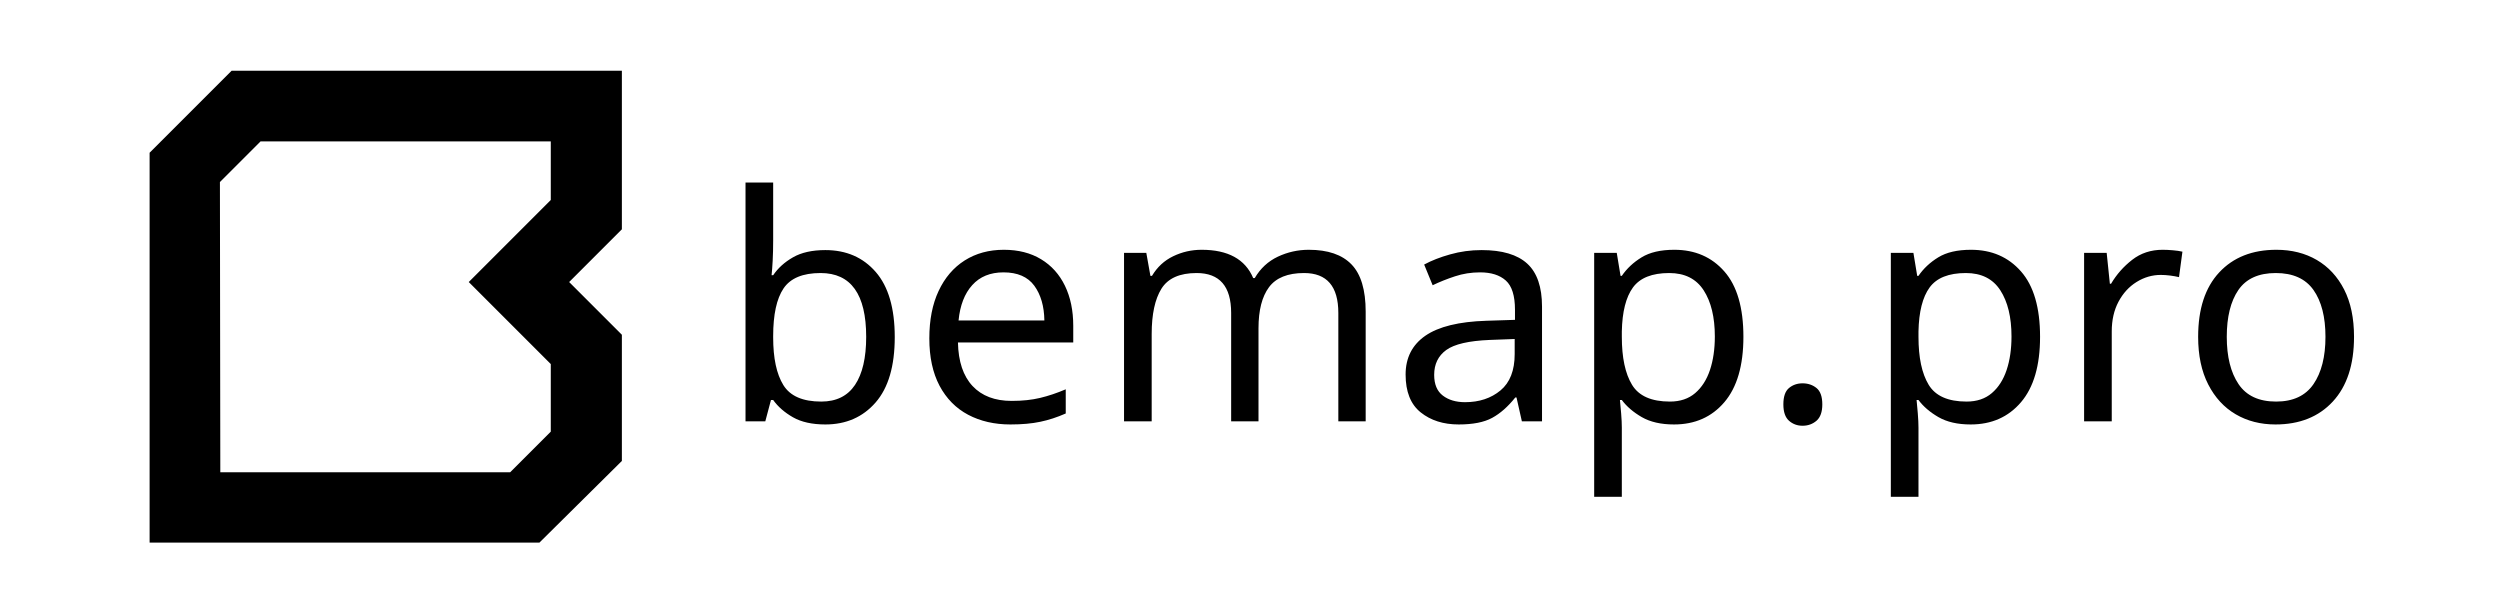
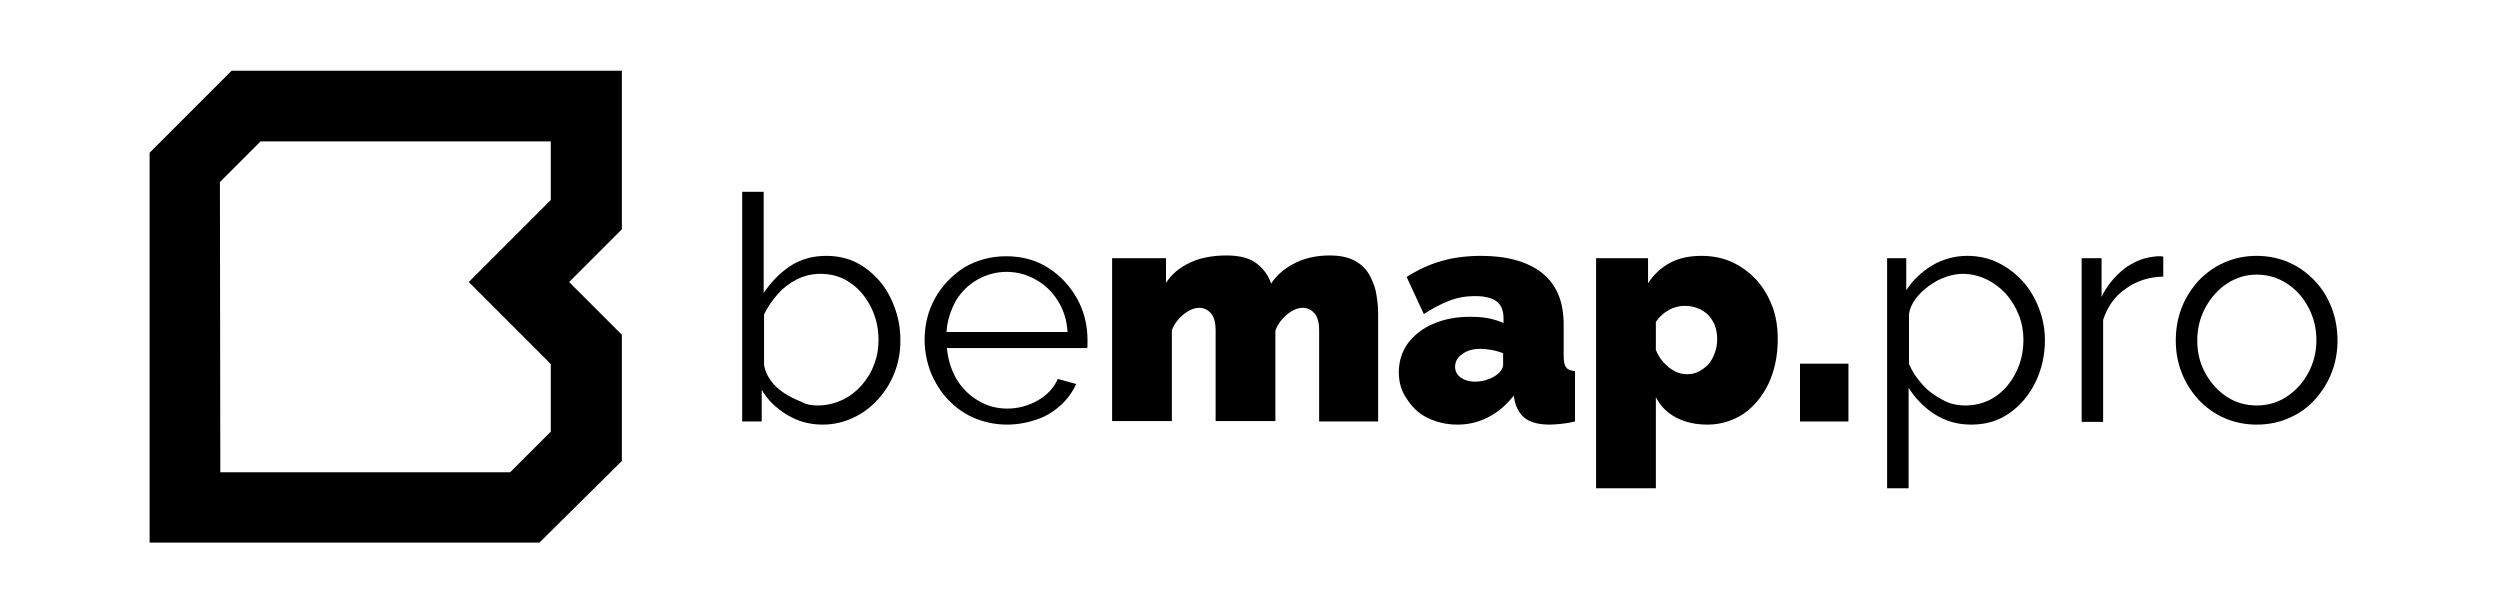
<svg xmlns="http://www.w3.org/2000/svg" version="1.1" id="Capa_1" x="0px" y="0px" viewBox="0 0 640 157" style="enable-background:new 0 0 640 157;" xml:space="preserve">
  <style type="text/css">
- 	.st0{font-family:'Raleway-Regular';}
- 	.st1{font-size:80.452px;}
- 	.st2{font-family:'Raleway-Black';}
+ 	.st0{enable-background:new    ;}
</style>
  <g>
    <g>
-       <path d="M138.1,138.9H38.3V39.1l21-21h99.9v40.6l-13.5,13.5l13.5,13.5v32.3L138.1,138.9z M56.4,120.9h74.2l10.4-10.4V93.2l-21-21    l21-21v-15H66.7L56.3,46.6L56.4,120.9L56.4,120.9z" />
+       <path d="M138.1,138.9H38.3V39.1l21-21h99.9v40.6l-13.5,13.5l13.5,13.5V118L138.1,138.9z M56.4,120.9h74.2l10.4-10.4V93.2l-21-21    l21-21v-15H66.7L56.3,46.6L56.4,120.9L56.4,120.9z" />
    </g>
-     <text transform="matrix(1 0 0 1 184.0094 107.8656)" class="st0 st1">be</text>
-     <text transform="matrix(1 0 0 1 280.9094 107.8656)" class="st2 st1">map.</text>
-     <text transform="matrix(1 0 0 1 477.2094 107.8656)" class="st0 st1">pro</text>
+     <g class="st0">
+       <path d="M210.6,108.7c-3.3,0-6.3-0.8-9.1-2.5c-2.8-1.7-5-3.8-6.5-6.4v8.1H190V49.1h5.5V75c1.9-2.8,4.1-5.1,6.8-6.9    c2.6-1.7,5.7-2.6,9.2-2.6c2.9,0,5.6,0.6,7.9,1.8c2.3,1.2,4.3,2.9,6,4.9c1.7,2.1,2.9,4.4,3.8,7c0.9,2.6,1.3,5.2,1.3,8    c0,2.9-0.5,5.7-1.5,8.2c-1,2.6-2.4,4.8-4.2,6.8c-1.8,2-3.9,3.6-6.3,4.7C216,108.1,213.4,108.7,210.6,108.7z M209.3,103.8    c2.3,0,4.3-0.5,6.3-1.4c1.9-0.9,3.6-2.2,5-3.8c1.4-1.6,2.5-3.4,3.2-5.4c0.8-2,1.1-4.1,1.1-6.2c0-2.9-0.6-5.7-1.9-8.3    c-1.3-2.6-3-4.7-5.2-6.2c-2.2-1.6-4.8-2.4-7.8-2.4c-2.1,0-4.1,0.5-6,1.4c-1.9,1-3.5,2.2-4.9,3.8c-1.4,1.6-2.6,3.3-3.5,5.2v12.9    c0.2,1.4,0.8,2.8,1.7,4c0.9,1.3,2.1,2.3,3.4,3.2c1.4,0.9,2.8,1.6,4.3,2.2C206.4,103.6,207.9,103.8,209.3,103.8z" />
+       <path d="M257.8,108.7c-3,0-5.8-0.6-8.4-1.7c-2.6-1.1-4.8-2.7-6.7-4.7c-1.9-2-3.3-4.3-4.4-6.9c-1-2.6-1.6-5.4-1.6-8.4    c0-3.9,0.9-7.5,2.7-10.7c1.8-3.2,4.3-5.8,7.4-7.8c3.2-1.9,6.8-2.9,10.8-2.9c4.1,0,7.7,1,10.8,3c3.1,2,5.5,4.6,7.3,7.8    c1.8,3.2,2.7,6.8,2.7,10.6c0,0.4,0,0.8,0,1.2s0,0.7-0.1,0.9h-35.9c0.3,3,1.1,5.6,2.5,8c1.4,2.3,3.3,4.2,5.6,5.5    c2.3,1.4,4.8,2,7.4,2c2.7,0,5.3-0.7,7.8-2.1c2.4-1.4,4.1-3.2,5.1-5.5l4.7,1.3c-0.9,2-2.2,3.8-3.9,5.4c-1.8,1.6-3.8,2.9-6.2,3.7    C263.1,108.2,260.5,108.7,257.8,108.7z M242.3,85h31c-0.2-3-1-5.7-2.5-8c-1.4-2.3-3.3-4.1-5.6-5.4c-2.3-1.3-4.8-2-7.5-2    s-5.2,0.7-7.5,2c-2.3,1.3-4.1,3.1-5.5,5.4C243.4,79.4,242.5,82,242.3,85z" />
+     </g>
+     <g class="st0">
+       <path d="M353,107.9h-15.3V84.6c0-2-0.4-3.5-1.2-4.4c-0.8-0.9-1.8-1.4-3-1.4c-1.2,0-2.5,0.5-3.9,1.6c-1.4,1.1-2.4,2.5-3.1,4.2v23.2    h-15.3V84.6c0-2-0.4-3.5-1.2-4.4c-0.8-0.9-1.8-1.4-3-1.4c-1.2,0-2.5,0.5-3.9,1.6c-1.4,1.1-2.4,2.4-3.1,4.1v23.3h-15.3V66.1h13.8    v6.3c1.5-2.3,3.6-4,6.2-5.2c2.6-1.2,5.7-1.8,9.3-1.8c3.5,0,6.1,0.7,7.9,2.2c1.8,1.5,2.9,3.1,3.5,5c1.5-2.3,3.6-4,6.2-5.3    c2.6-1.3,5.6-1.9,8.8-1.9c2.8,0,5,0.5,6.7,1.5c1.7,1,2.9,2.3,3.7,3.9c0.8,1.6,1.4,3.2,1.6,4.9c0.3,1.7,0.4,3.3,0.4,4.7V107.9z" />
+       <path d="M358.1,95.3c0-2.8,0.8-5.3,2.3-7.4c1.6-2.1,3.7-3.8,6.5-5s5.9-1.8,9.5-1.8c1.7,0,3.2,0.1,4.7,0.4c1.5,0.3,2.7,0.7,3.8,1.2    v-1.3c0-1.9-0.6-3.3-1.7-4.2c-1.2-0.9-3-1.4-5.6-1.4c-2.4,0-4.6,0.4-6.6,1.2c-2.1,0.8-4.2,1.9-6.5,3.4l-4.4-9.5    c2.8-1.8,5.8-3.2,9-4.1c3.1-0.9,6.5-1.3,10.1-1.3c6.7,0,11.9,1.5,15.6,4.4c3.7,3,5.5,7.3,5.5,13.2v8c0,1.4,0.2,2.4,0.6,2.9    c0.4,0.6,1.2,0.9,2.3,1v12.9c-1.2,0.3-2.4,0.5-3.5,0.6c-1.1,0.1-2.1,0.2-2.9,0.2c-2.7,0-4.8-0.5-6.2-1.5c-1.4-1-2.3-2.5-2.8-4.4    l-0.3-1.5c-1.9,2.4-4.1,4.3-6.5,5.5c-2.5,1.3-5.1,1.9-7.9,1.9c-2.8,0-5.3-0.6-7.6-1.7s-4-2.8-5.3-4.8    C358.7,100.1,358.1,97.8,358.1,95.3z M382.8,96.2c0.6-0.4,1.1-0.8,1.4-1.3c0.4-0.5,0.6-1,0.6-1.5v-3c-0.9-0.3-1.8-0.6-2.9-0.8    c-1.1-0.2-2.1-0.3-2.9-0.3c-1.8,0-3.4,0.4-4.6,1.3c-1.3,0.9-1.9,2-1.9,3.3c0,0.7,0.2,1.4,0.6,1.9c0.4,0.6,1,1,1.8,1.4    c0.8,0.3,1.6,0.5,2.6,0.5c0.9,0,1.9-0.1,2.9-0.4C381.3,97,382.1,96.7,382.8,96.2z" />
+       <path d="M437.1,108.7c-3.1,0-5.7-0.6-8-1.8s-4-2.9-5.2-5.2V125h-15.3V66.1h13.3v6.4c1.5-2.3,3.4-4,5.6-5.2    c2.2-1.2,4.9-1.8,8.1-1.8c2.8,0,5.4,0.5,7.8,1.6c2.4,1.1,4.4,2.6,6.2,4.5c1.8,2,3.1,4.2,4.1,6.8c1,2.6,1.4,5.4,1.4,8.5    c0,4.2-0.8,7.9-2.3,11.2c-1.6,3.3-3.7,5.9-6.4,7.8C443.6,107.7,440.6,108.7,437.1,108.7z M431.8,95.8c1.1,0,2.2-0.2,3.1-0.7    c0.9-0.5,1.8-1.1,2.5-1.9c0.7-0.8,1.2-1.8,1.6-2.9c0.4-1.1,0.6-2.2,0.6-3.5c0-1.3-0.2-2.4-0.6-3.5c-0.4-1-1-1.9-1.7-2.7    c-0.8-0.7-1.6-1.3-2.7-1.7c-1-0.4-2.1-0.6-3.4-0.6c-0.7,0-1.4,0.1-2.1,0.3c-0.7,0.2-1.3,0.4-1.9,0.8c-0.6,0.3-1.2,0.7-1.7,1.2    c-0.6,0.5-1.1,1.1-1.6,1.8v7.2c0.5,1.2,1.1,2.2,2,3.2c0.8,0.9,1.8,1.7,2.8,2.2C429.6,95.5,430.7,95.8,431.8,95.8z" />
+       <path d="M460.8,107.9V93.1h12.4v14.8H460.8z" />
+     </g>
+     <g class="st0">
+       <path d="M504.6,108.7c-3.5,0-6.6-0.9-9.4-2.7c-2.8-1.8-4.9-4.1-6.6-6.7V125h-5.5V66.1h4.9v8.2c1.7-2.6,3.9-4.7,6.7-6.4    c2.8-1.6,5.8-2.4,8.9-2.4c2.9,0,5.6,0.6,8,1.8c2.4,1.2,4.5,2.8,6.3,4.8c1.8,2,3.1,4.3,4.1,6.9c1,2.6,1.5,5.3,1.5,8    c0,3.9-0.8,7.5-2.4,10.8c-1.6,3.3-3.8,5.9-6.6,7.9S508.5,108.7,504.6,108.7z M503.1,103.8c2.3,0,4.4-0.5,6.2-1.4    c1.8-0.9,3.4-2.2,4.7-3.8c1.3-1.6,2.3-3.4,3-5.4c0.7-2,1-4.1,1-6.2c0-2.2-0.4-4.4-1.2-6.4c-0.8-2-1.9-3.8-3.3-5.4    c-1.4-1.5-3.1-2.8-5-3.7c-1.9-0.9-3.9-1.4-6.1-1.4c-1.4,0-2.8,0.3-4.3,0.8c-1.5,0.5-2.9,1.3-4.3,2.3c-1.4,1-2.5,2.1-3.4,3.3    c-0.9,1.2-1.5,2.5-1.7,3.9v12.8c0.9,2,2,3.7,3.5,5.3c1.4,1.6,3.1,2.8,5,3.8C499.1,103.4,501.1,103.8,503.1,103.8z" />
+       <path d="M553.8,70.8c-3.6,0.1-6.9,1.1-9.6,3.1c-2.8,1.9-4.7,4.6-5.8,8v26.1h-5.5V66.1h5.1V76c1.4-2.9,3.4-5.3,5.8-7.2    c2.4-1.8,4.9-2.8,7.6-3.1c0.5-0.1,1-0.1,1.4-0.1s0.7,0,1,0.1V70.8z" />
+       <path d="M577.7,108.7c-3,0-5.8-0.6-8.3-1.7c-2.5-1.1-4.7-2.7-6.6-4.7c-1.8-2-3.3-4.3-4.3-6.9c-1-2.6-1.5-5.3-1.5-8.2    c0-3,0.5-5.8,1.5-8.4c1-2.6,2.5-4.9,4.3-6.9c1.9-2,4.1-3.6,6.6-4.7c2.5-1.1,5.3-1.7,8.3-1.7c3,0,5.8,0.6,8.3,1.7    c2.5,1.1,4.7,2.7,6.6,4.7c1.9,2,3.3,4.3,4.3,6.9c1,2.6,1.5,5.4,1.5,8.4c0,2.9-0.5,5.6-1.5,8.2c-1,2.6-2.5,4.9-4.3,6.9    s-4,3.6-6.6,4.7C583.6,108.1,580.8,108.7,577.7,108.7z M562.5,87.2c0,3.1,0.7,5.9,2.1,8.4c1.4,2.5,3.2,4.5,5.5,6    c2.3,1.5,4.9,2.2,7.6,2.2c2.8,0,5.3-0.7,7.6-2.2c2.3-1.5,4.2-3.5,5.6-6.1c1.4-2.6,2.1-5.4,2.1-8.4c0-3.1-0.7-5.9-2.1-8.5    c-1.4-2.6-3.2-4.6-5.6-6.1c-2.3-1.5-4.9-2.2-7.6-2.2c-2.8,0-5.3,0.8-7.6,2.3c-2.3,1.5-4.1,3.6-5.5,6.1    C563.2,81.3,562.5,84.1,562.5,87.2z" />
+     </g>
  </g>
</svg>
